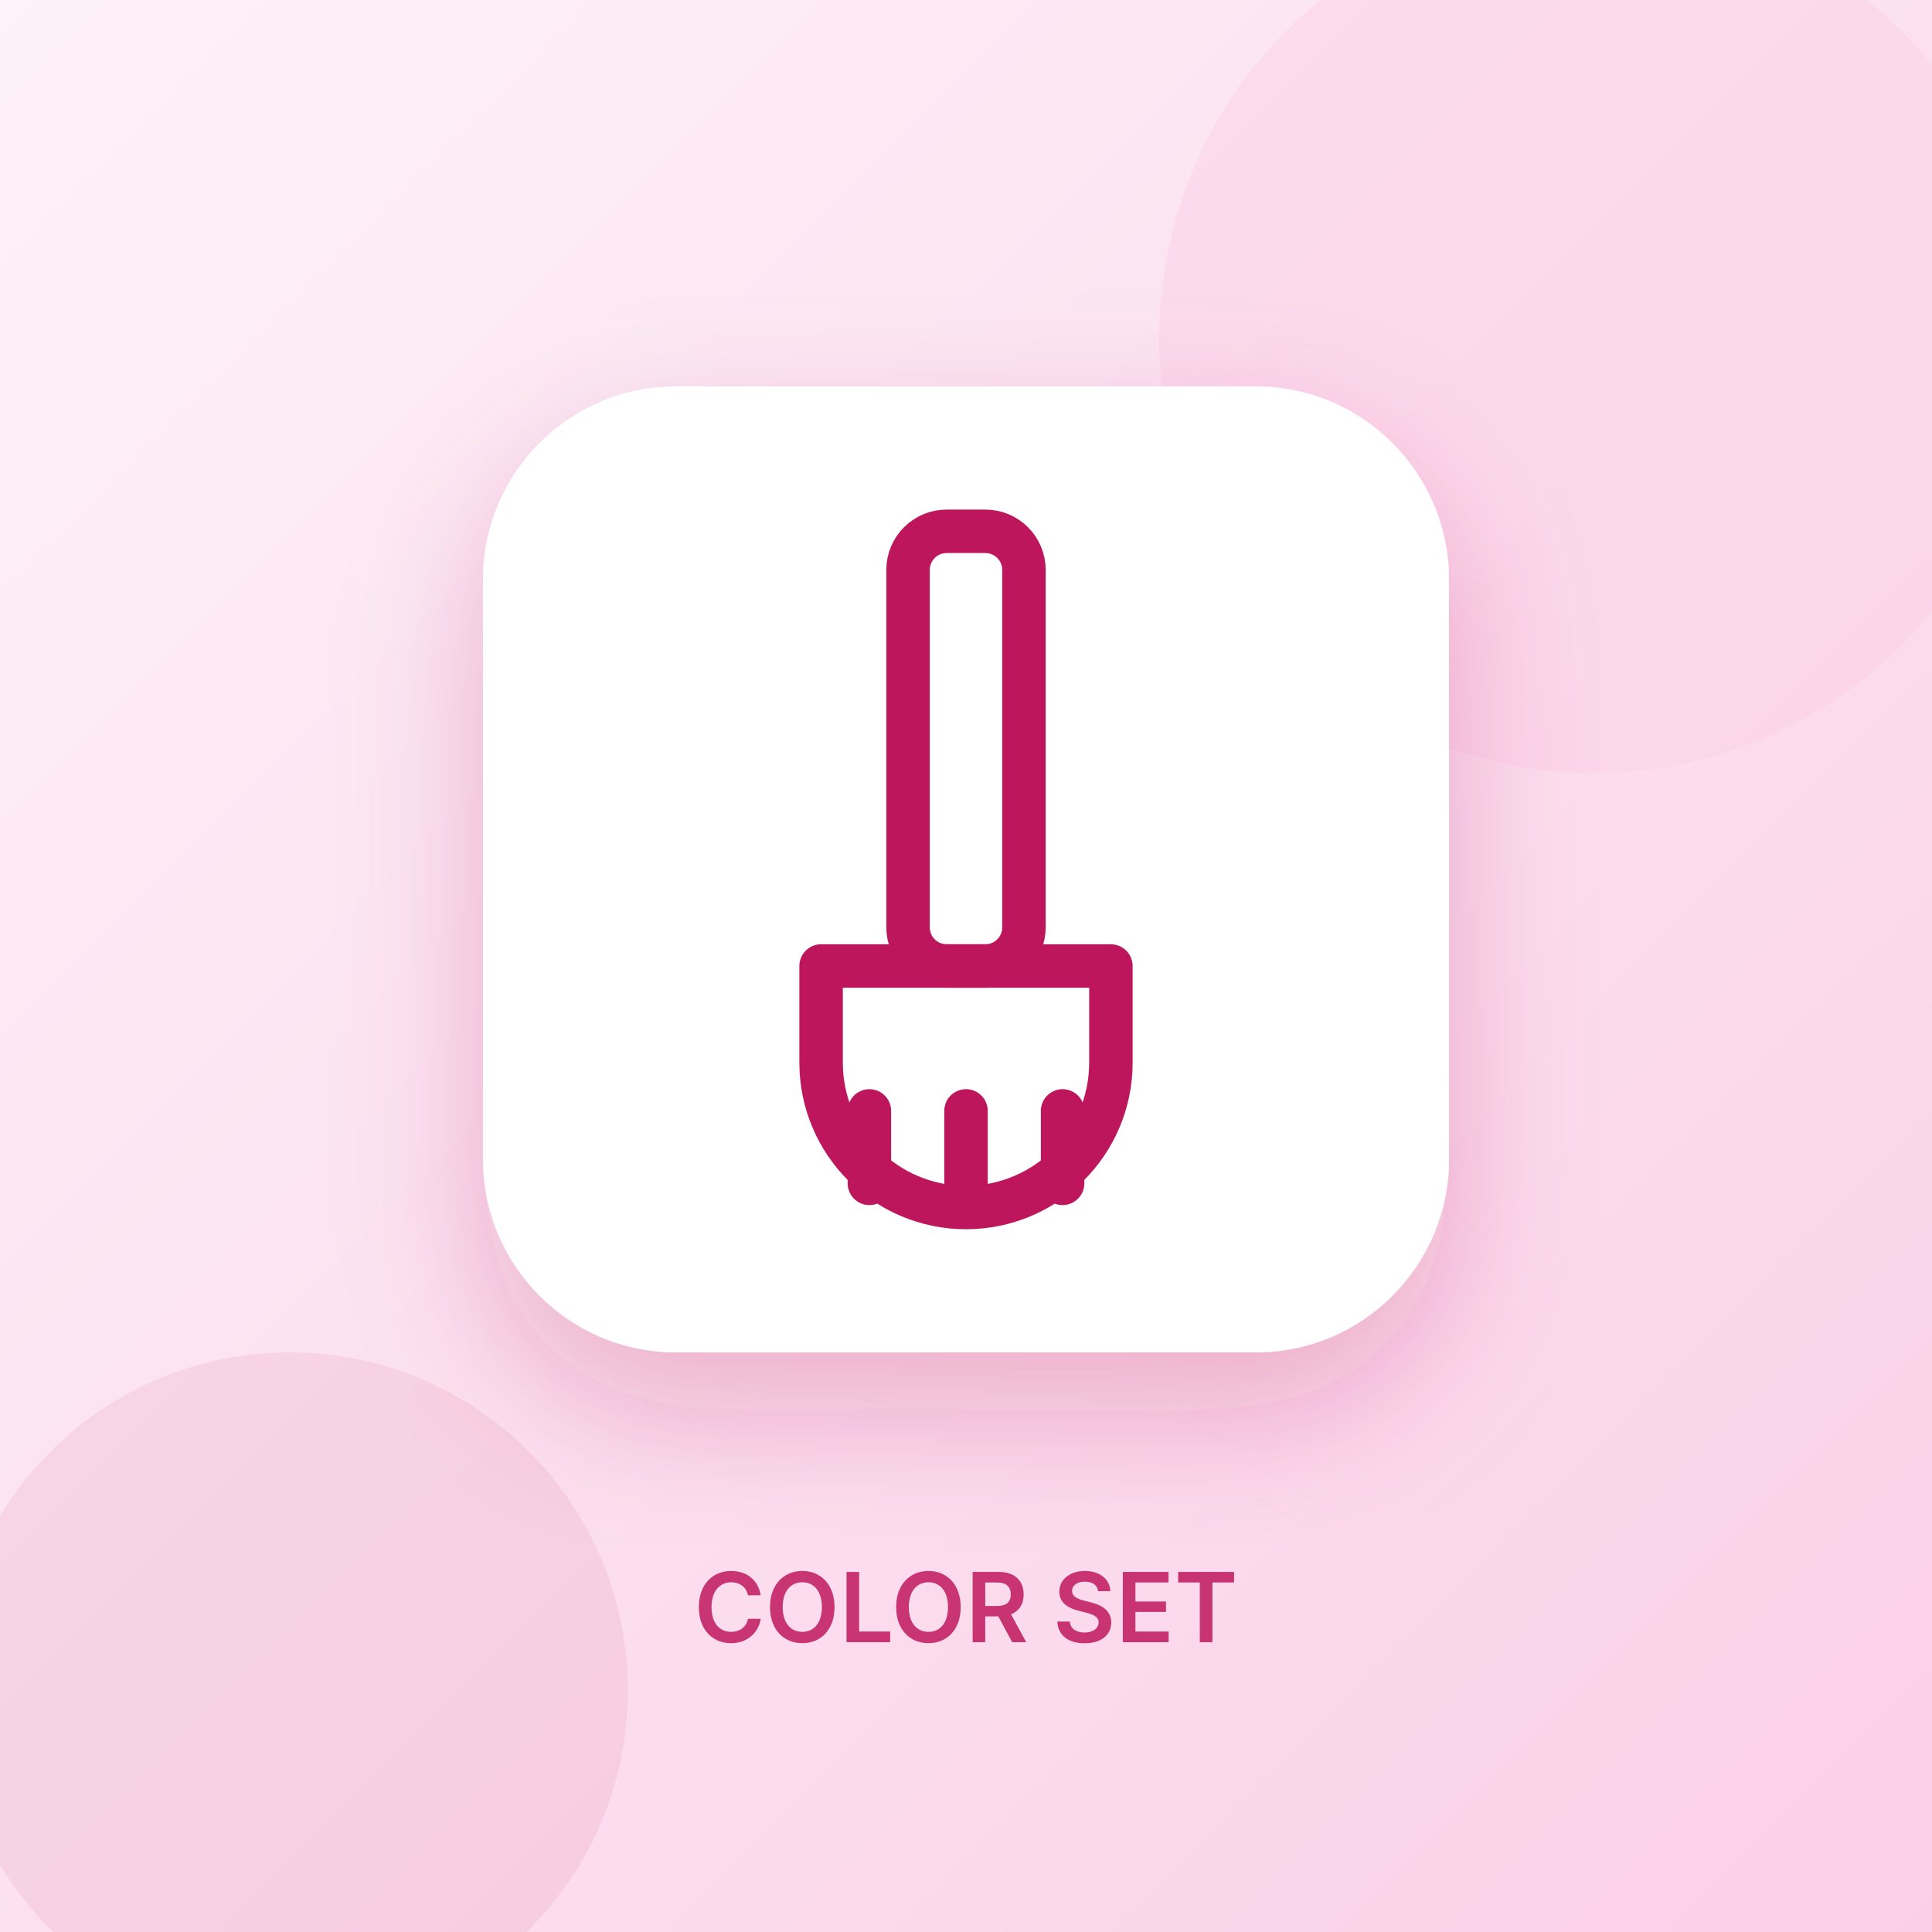
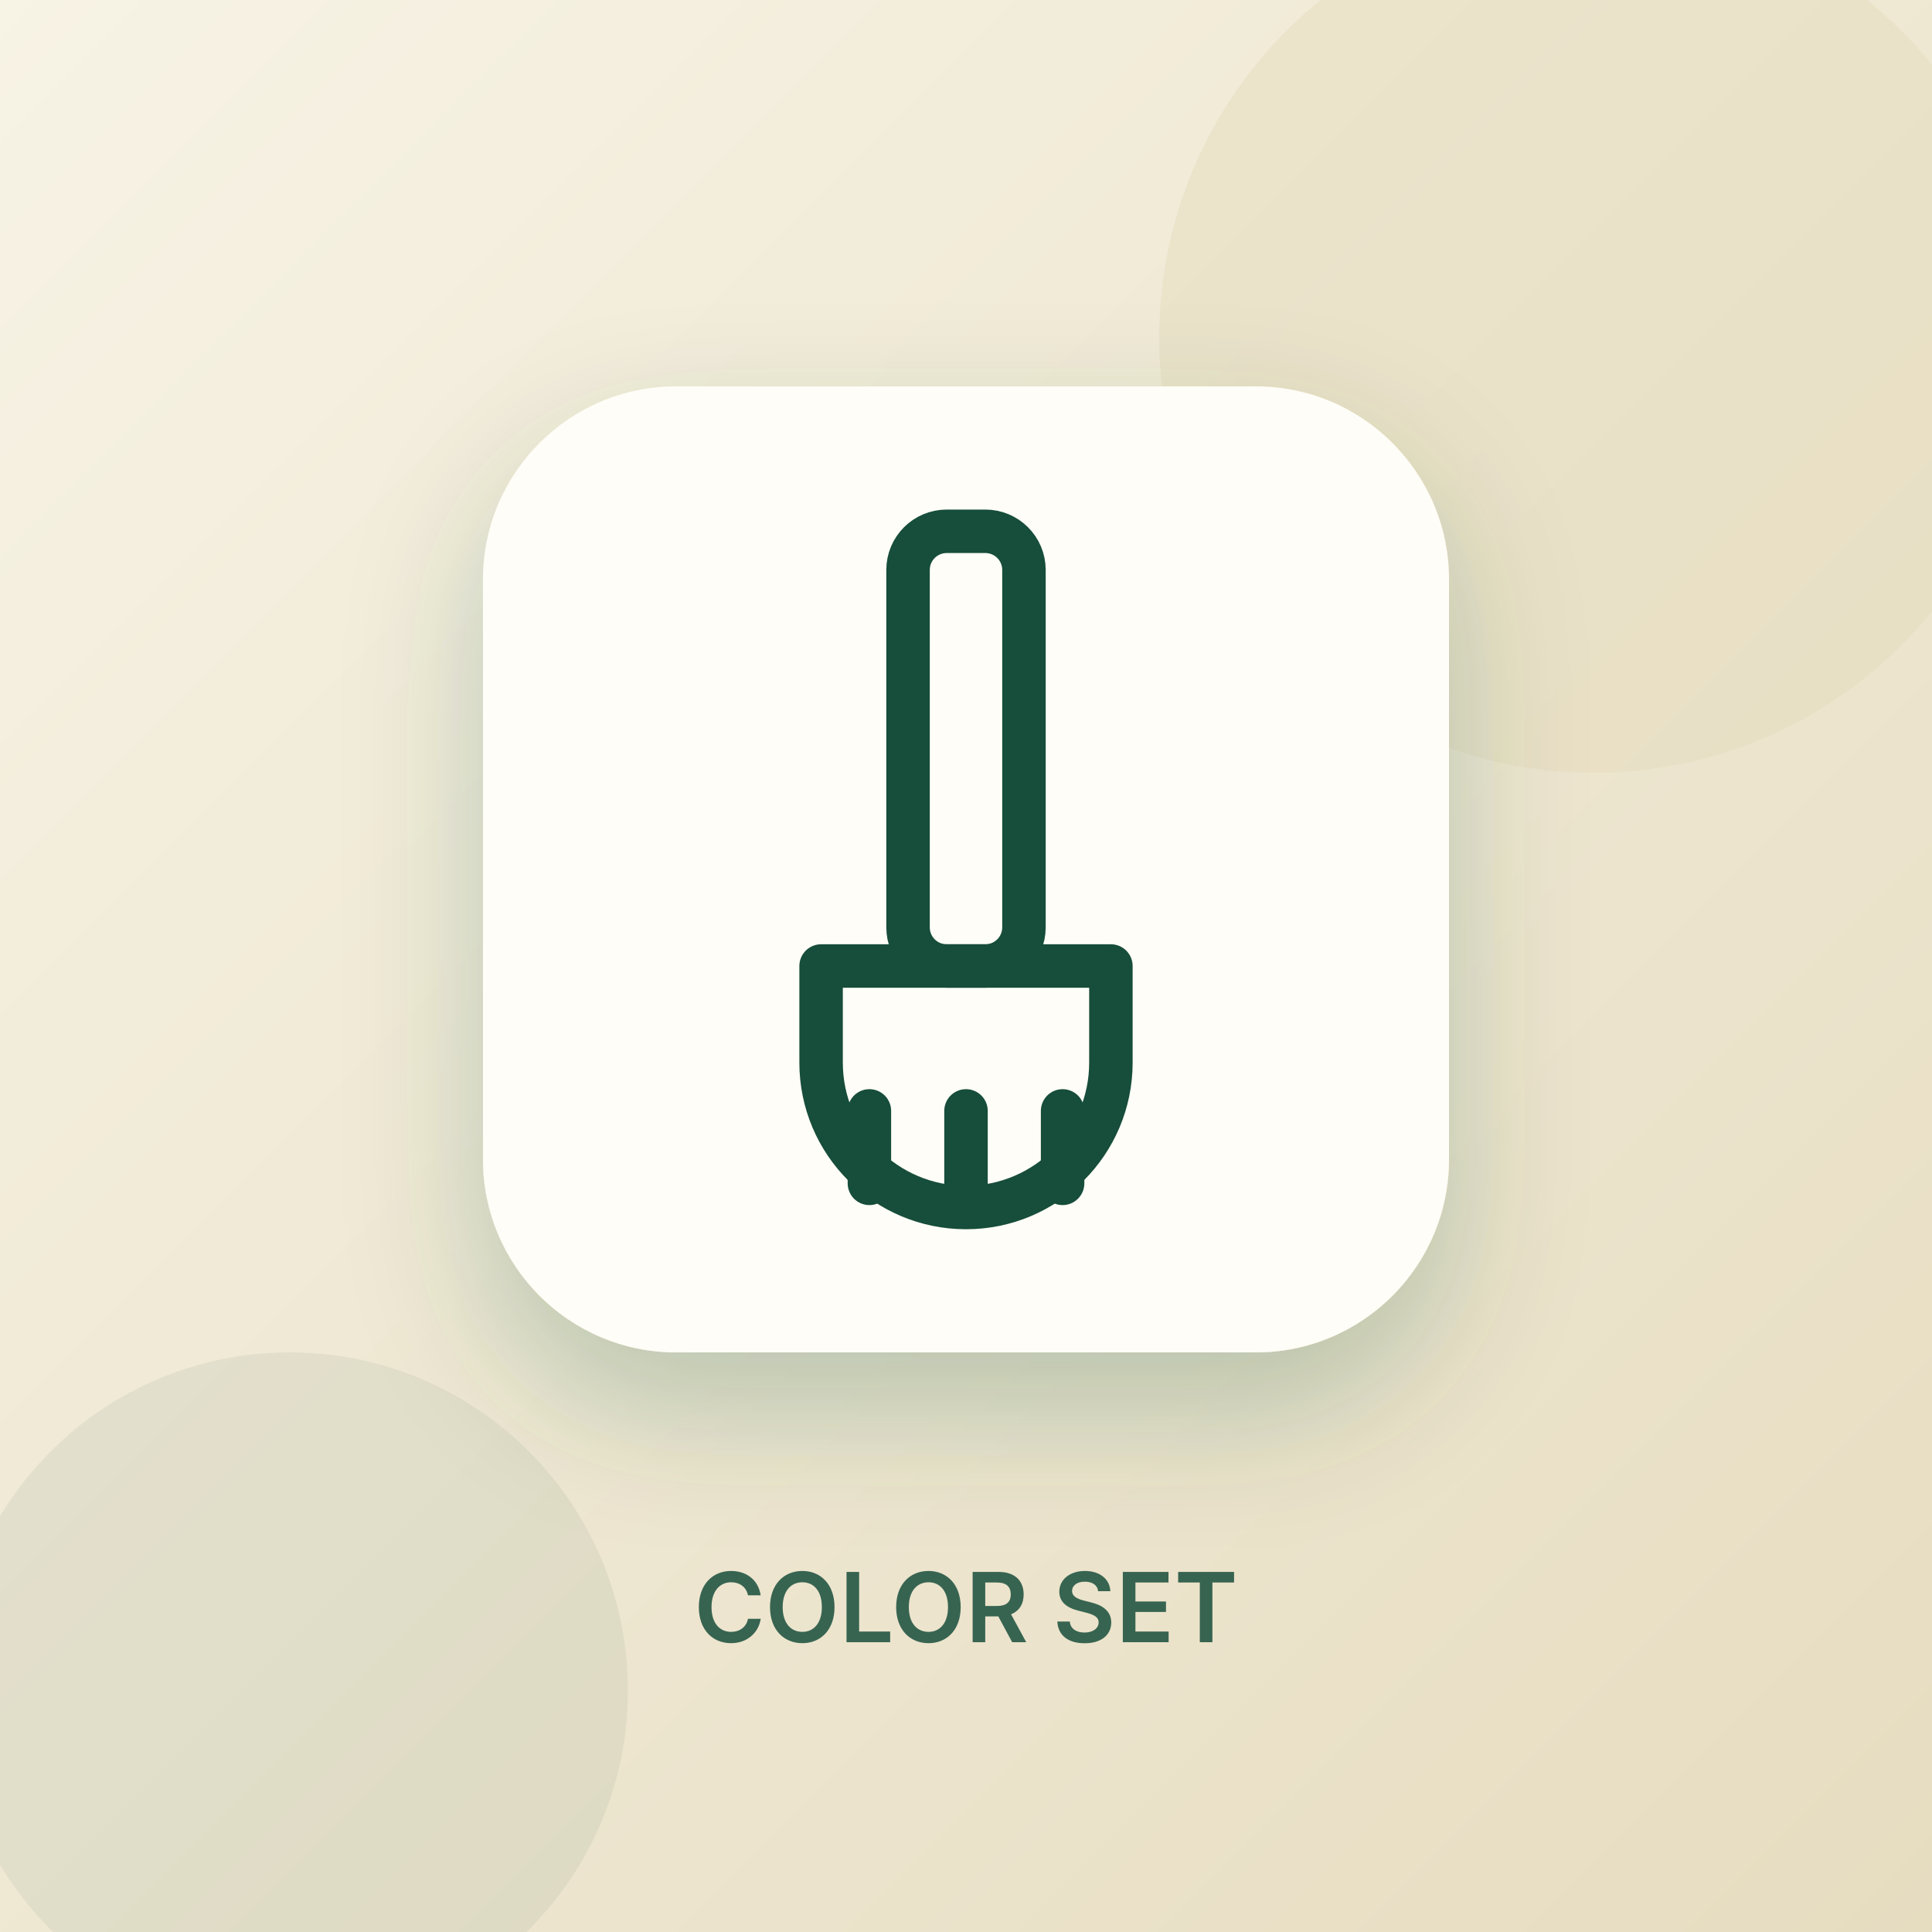
<svg xmlns="http://www.w3.org/2000/svg" viewBox="0 0 400 400" width="400" height="400">
  <defs>
    <linearGradient id="g" x1="0" y1="0" x2="1" y2="1">
-       <stop offset="0" stop-color="#fdf2f8" />
-       <stop offset="1" stop-color="#fbcfe8" />
+       <stop offset="0" stop-color="#f7f3e5" />
+       <stop offset="1" stop-color="#e6dcc0" />
    </linearGradient>
    <filter id="s" x="-20%" y="-20%" width="140%" height="140%">
-       <feDropShadow dx="0" dy="12" stdDeviation="14" flood-color="#be185d" flood-opacity="0.25" />
+       <feDropShadow dx="0" dy="12" stdDeviation="14" flood-color="#184d3b" flood-opacity="0.22" />
    </filter>
  </defs>
  <rect width="400" height="400" fill="url(#g)" />
-   <circle cx="330" cy="70" r="90" fill="#fbcfe8" opacity="0.5" />
-   <circle cx="60" cy="350" r="70" fill="#be185d" opacity="0.08" />
+   <circle cx="330" cy="70" r="90" fill="#e6dcc0" opacity="0.55" />
+   <circle cx="60" cy="350" r="70" fill="#184d3b" opacity="0.07" />
  <g transform="translate(100 80)" filter="url(#s)">
-     <rect x="0" y="0" width="200" height="200" rx="40" fill="#fff" />
-     <g fill="none" stroke="#be185d" stroke-width="9" stroke-linecap="round" stroke-linejoin="round">
+     <rect x="0" y="0" width="200" height="200" rx="40" fill="#fffdf7" />
+     <g fill="none" stroke="#184d3b" stroke-width="9" stroke-linecap="round" stroke-linejoin="round">
      <rect x="88" y="30" width="24" height="90" rx="8" />
      <path d="M70 120h60v20a30 30 0 0 1-60 0z" />
      <path d="M80 150v15M100 150v18M120 150v15" />
    </g>
  </g>
-   <text x="200" y="340" text-anchor="middle" font-family="Inter, Arial, sans-serif" font-size="20" font-weight="600" fill="#be185d" opacity="0.85">COLOR SET</text>
+   <text x="200" y="340" text-anchor="middle" font-family="Inter, Arial, sans-serif" font-size="20" font-weight="600" fill="#184d3b" opacity="0.85">COLOR SET</text>
</svg>
